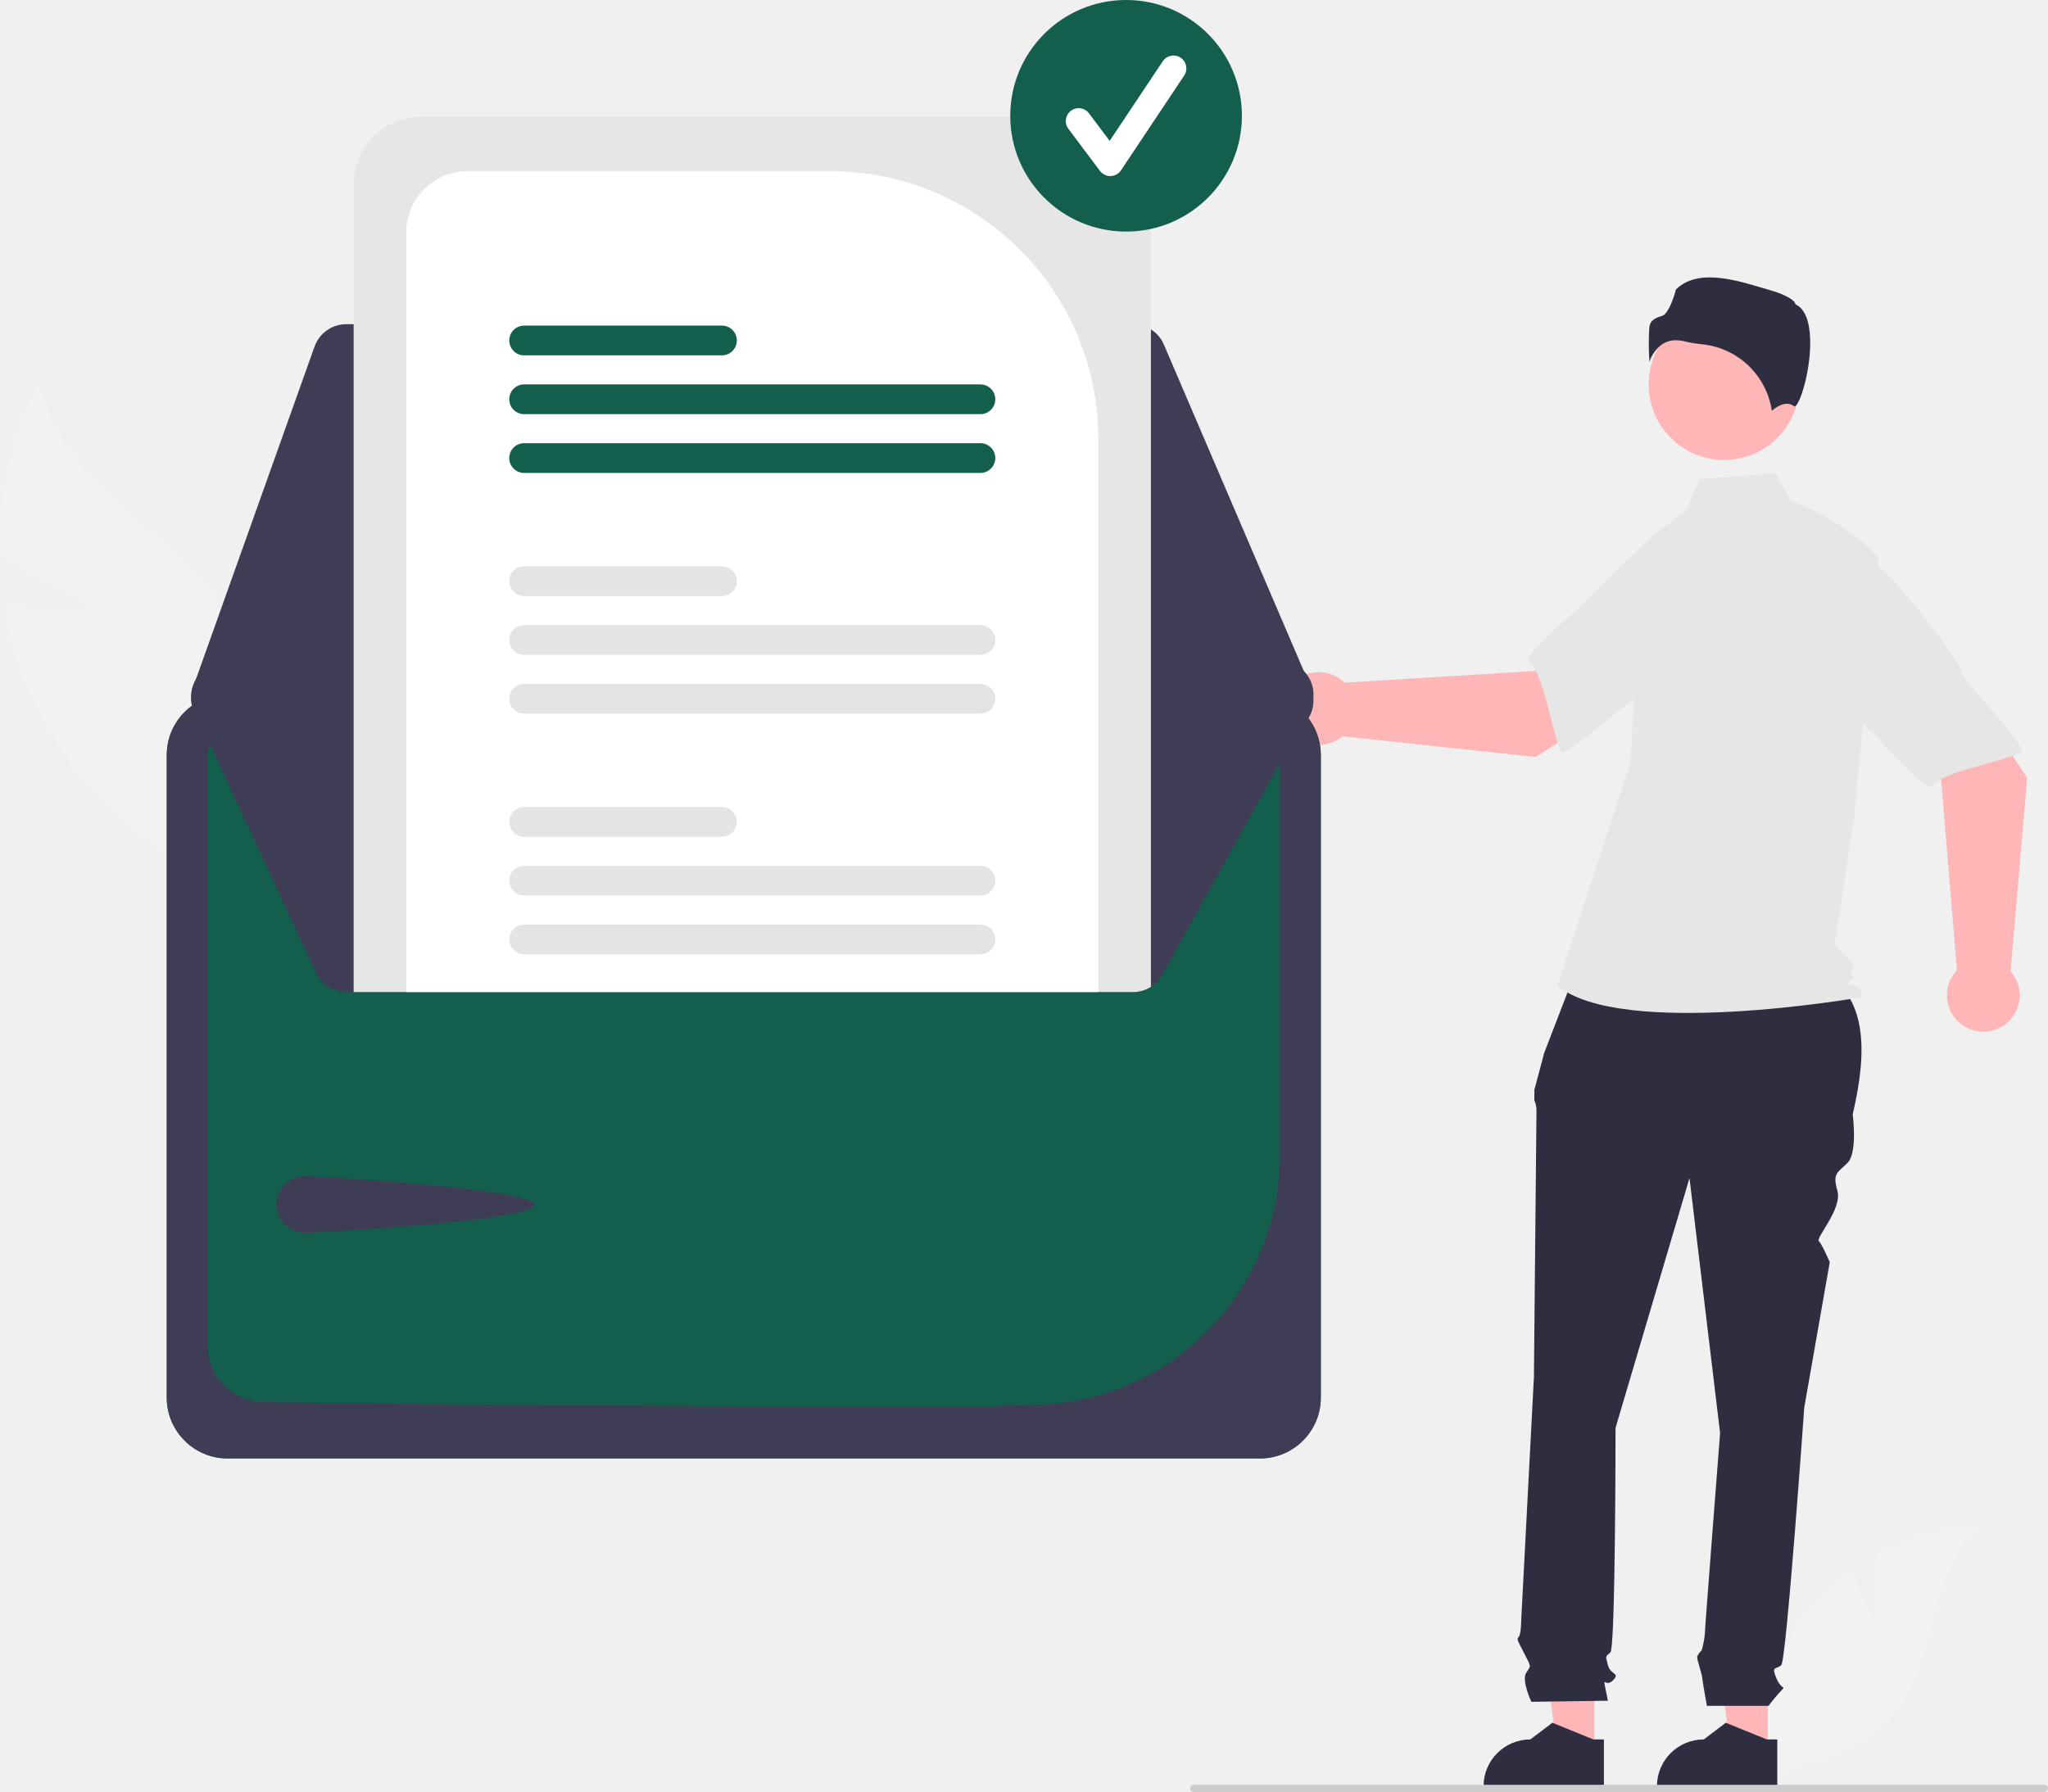
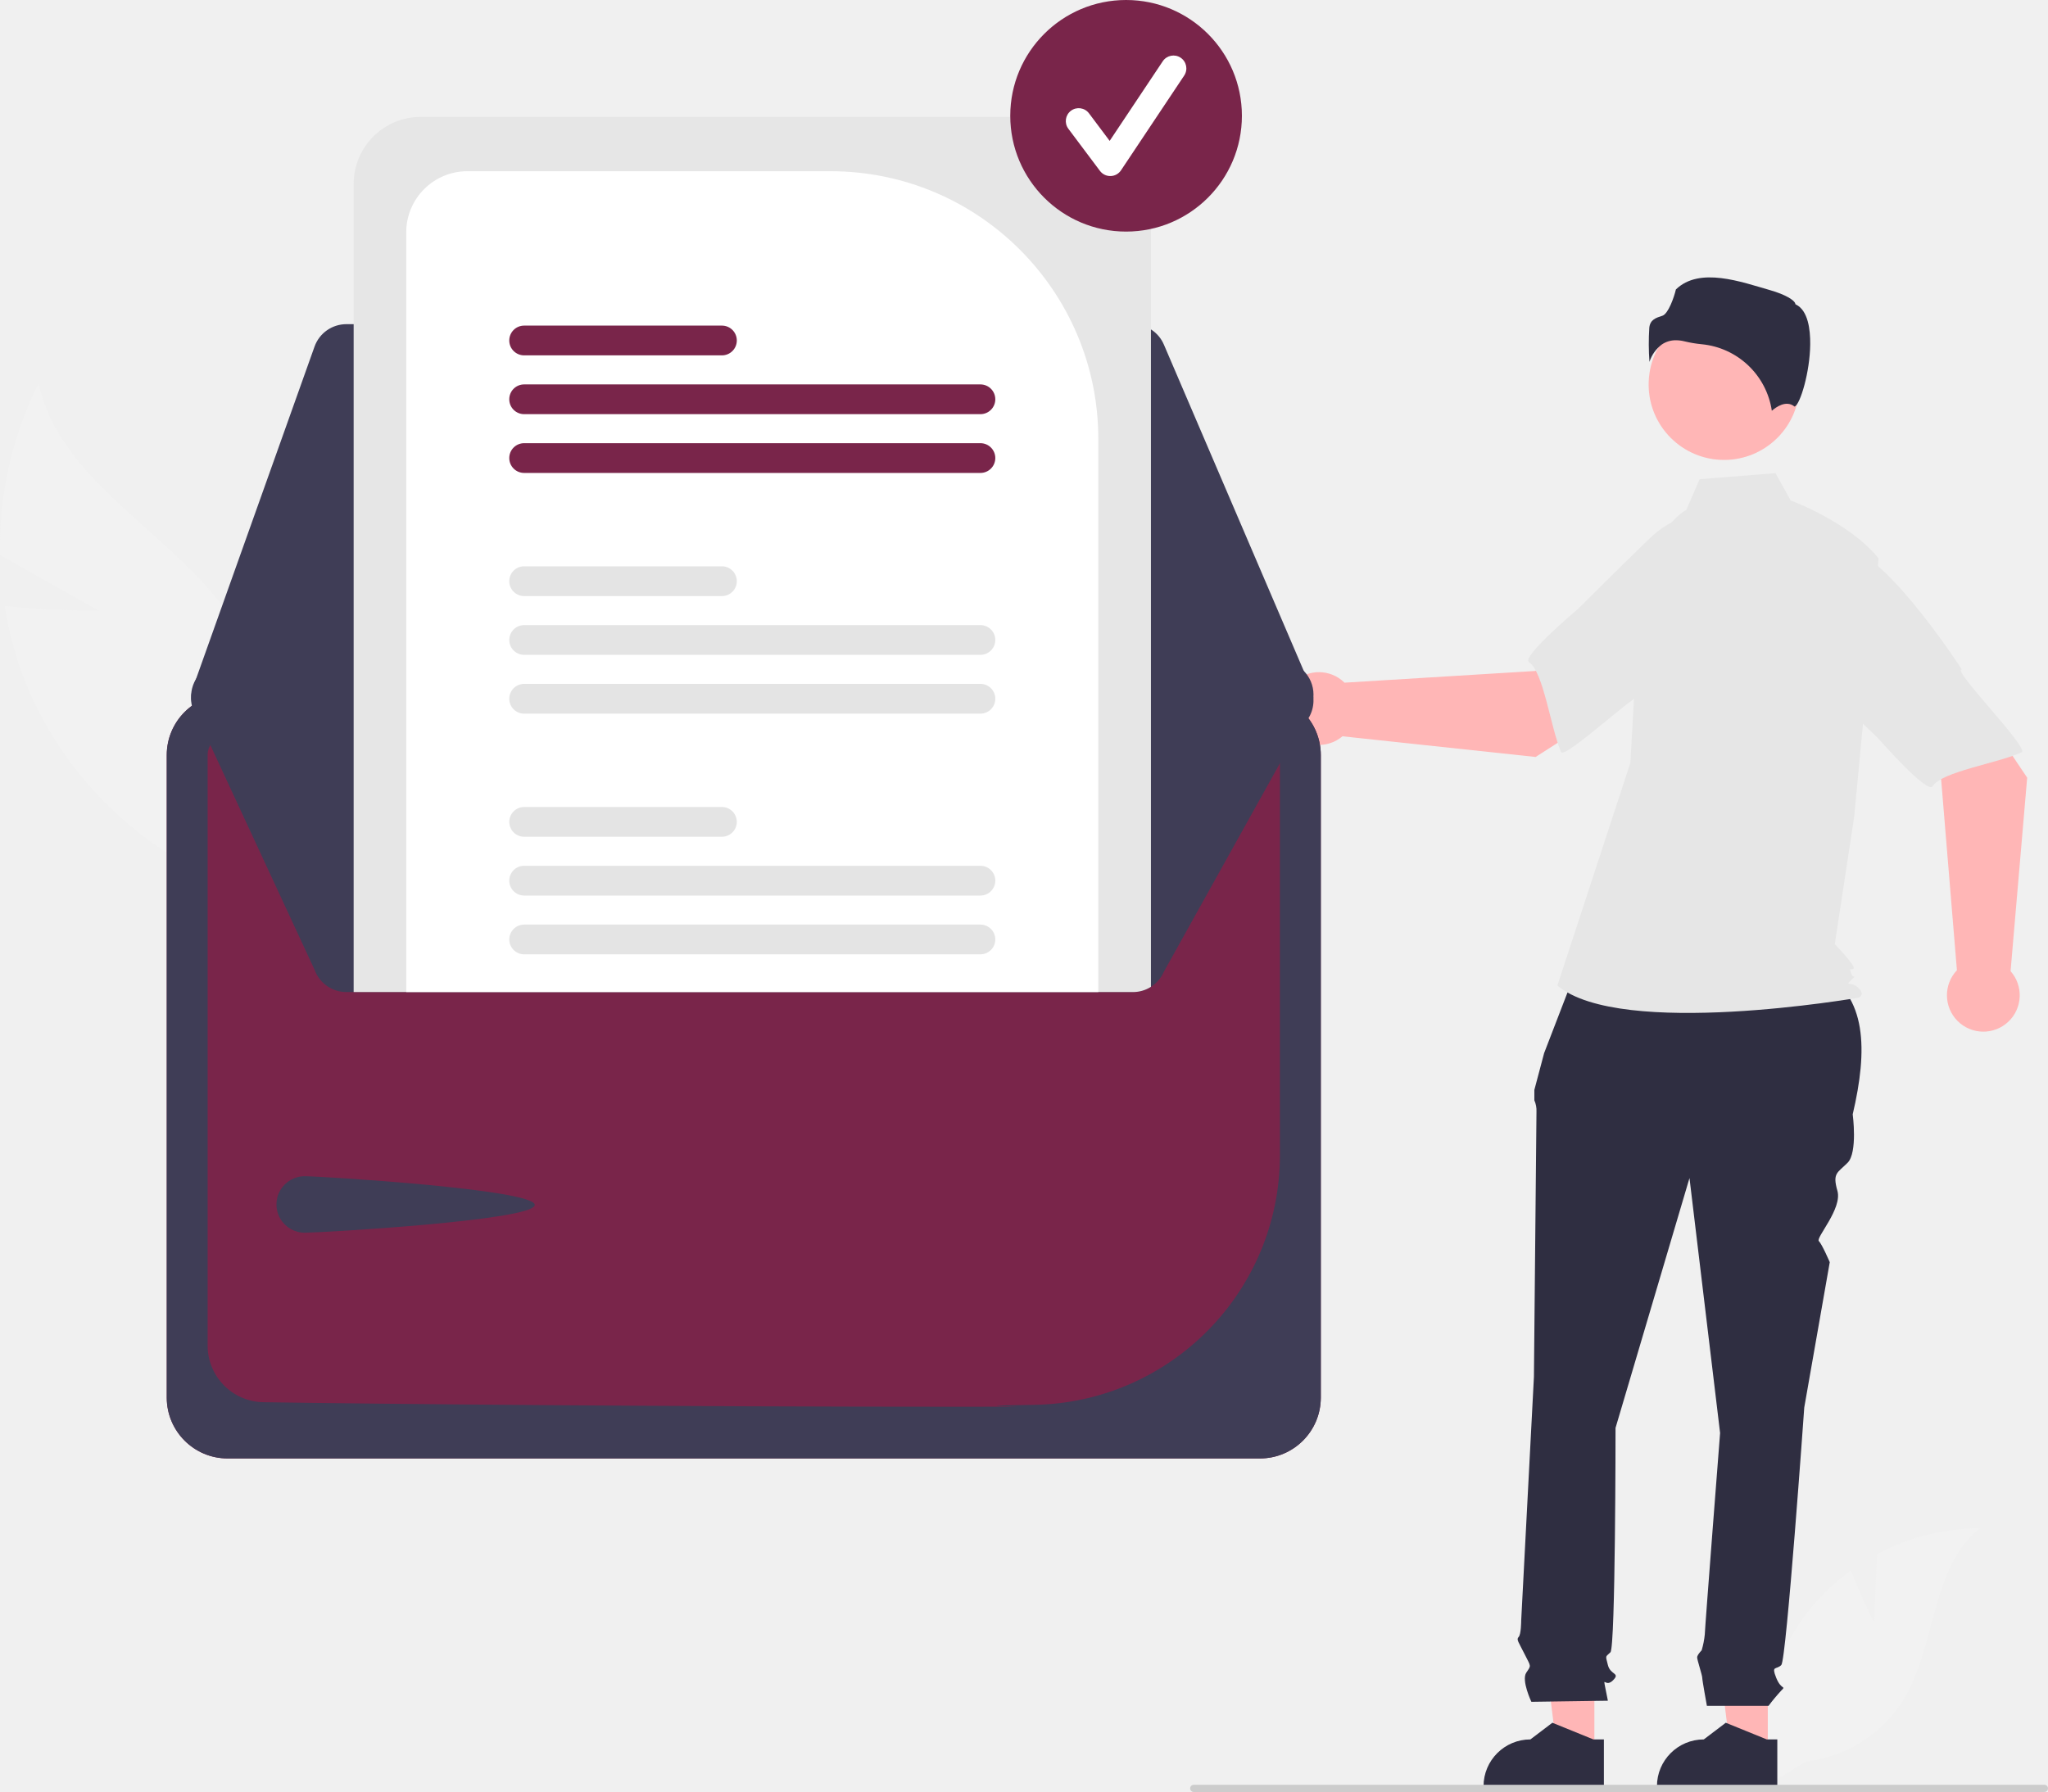
<svg xmlns="http://www.w3.org/2000/svg" data-name="Layer 1" width="674.818" height="590.599" viewBox="0 0 674.818 590.599">
  <path d="M295.152,355.959l-32.538-18.327a120.491,120.491,0,0,1,12.684-56.569c7.502,34.049,46.981,50.248,65.197,79.977a72.476,72.476,0,0,1,5.884,62.544l2.14,26.399a121.447,121.447,0,0,1-76.249-67.278,117.31,117.31,0,0,1-8.138-28.282C279.302,356.037,295.152,355.959,295.152,355.959Z" transform="translate(-262.5909 -154.7007)" fill="#f2f2f2" />
  <path d="M880.078,689.371l.998-22.434a72.455,72.455,0,0,1,33.796-8.555c-16.231,13.27-14.203,38.851-25.208,56.697a43.582,43.582,0,0,1-31.959,20.14l-13.583,8.316A73.03,73.03,0,0,1,859.514,684.356a70.543,70.543,0,0,1,12.964-12.046C875.732,680.888,880.078,689.371,880.078,689.371Z" transform="translate(-262.5909 -154.7007)" fill="#f2f2f2" />
  <polygon points="582.489 577.289 570.189 577.288 564.338 529.848 582.491 529.849 582.489 577.289" fill="#ffb6b6" />
  <path d="M848.216,743.912l-39.658-.001v-.502a15.437,15.437,0,0,1,15.436-15.436h.001l7.244-5.496,13.516,5.497,3.462 0Z" transform="translate(-262.5909 -154.7007)" fill="#2f2e41" />
  <polygon points="525.348 577.289 513.049 577.288 507.198 529.848 525.351 529.849 525.348 577.289" fill="#ffb6b6" />
  <path d="M791.076,743.912l-39.658-.001v-.502a15.437,15.437,0,0,1,15.436-15.436h.001l7.244-5.496,13.516,5.497,3.462 0Z" transform="translate(-262.5909 -154.7007)" fill="#2f2e41" />
  <path d="M782.615,472.631l80,2c15.194,8.252,15.424,26.114,10.446,47.32,0,0,1.681,12.604-1.681,15.966s-5.042,3.361-3.361,9.243-7.199,15.489-6.12,16.568,3.599,6.961,3.599,6.961l-8.403,47.897s-5.882,83.19-7.563,84.87-3.361,0-1.681,4.201,3.361,2.521,1.681,4.201a61.888,61.888,0,0,0-4.201,5.042h-20.316s-1.532-8.403-1.532-9.243-1.681-5.882-1.681-6.722,1.485-2.326,1.485-2.326a27.645,27.645,0,0,0,1.035-5.237c0-1.681,5.042-66.384,5.042-66.384l-10.084-84.03-24.369,82.349s0,72.266-1.681,73.946-1.681.84-.84,4.201,4.201,2.521,1.681,5.042-3.361-1.681-2.521,2.521l.84,4.202-25.209.361s-3.361-7.083-1.681-9.604,1.58-1.833-.471-5.958-2.891-4.966-2.05-5.806.84-5.31.84-5.31l4.201-80.401s.84-84.87.84-87.391a8.382,8.382,0,0,0-.698-3.78v-3.422l3.219-12.125Z" transform="translate(-262.5909 -154.7007)" fill="#2f2e41" />
  <circle cx="568.082" cy="126.726" r="24.856" fill="#ffb6b6" />
  <path d="M818.244,322.712c-5.355,3.184-8.558,9.033-10.397,14.985a142.008,142.008,0,0,0-6.102,33.929l-1.942,34.475-24.055,73.408c20.847,17.64,99.209,4.009,99.209,4.009s2.405-.802,0-3.207-4.747-.274-2.342-2.68.747.274-.055-2.131,0-.802.802-1.604-6.207-8.018-6.207-8.018L873.57,423.741l8.018-84.993c-9.622-12.027-28.973-19.117-28.973-19.117l-5-9-25,2Z" transform="translate(-262.5909 -154.7007)" fill="#e6e6e6" />
  <path d="M814.835,266.839a11.746,11.746,0,0,1,2.85.374,40.565,40.565,0,0,0,5.579.936,25.852,25.852,0,0,1,23.148,21.928c1.444-1.259,4.731-3.576,7.425-1.423h0c.041.034.065.052.16.007,1.789-.849,4.965-11.295,5.061-20.493.051-4.882-.718-11.116-4.666-13.09l-.208-.104-.055-.226c-.264-1.098-3.211-2.973-8.333-4.432-9.309-2.651-23.184-7.816-30.998-.215-.591,2.562-2.515,8.046-4.458,8.668-2.152.688-4.01,1.282-4.303,3.921a80.91,80.91,0,0,0,.053,11.279,11.519,11.519,0,0,1,4.092-5.749A8.111,8.111,0,0,1,814.835,266.839Z" transform="translate(-262.5909 -154.7007)" fill="#2f2e41" />
  <path d="M768.57,404.182l40.603-26.003-20.451-27.185-20.194,24.84-62.919,3.859a11.991,11.991,0,1,0-.671,17.671Z" transform="translate(-262.5909 -154.7007)" fill="#ffb6b6" />
  <path d="M846.858,341.883c2.357,14.262-42.146,41.495-42.146,41.495-.001-3.347-26.562,21.923-27.761,19.147-3.407-7.89-5.803-26.579-10.564-29.57-2.723-1.711,16.399-17.781,16.399-17.781s10.01-10.084,23.145-22.803a30.644,30.644,0,0,1,28.382-8.296S844.502,327.622,846.858,341.883Z" transform="translate(-262.5909 -154.7007)" fill="#e6e6e6" />
  <path d="M930.548,411.008l-26.857-40.043-26.746,21.022,25.262,19.663,5.19,62.823a11.991,11.991,0,1,0,17.681.297Z" transform="translate(-262.5909 -154.7007)" fill="#ffb6b6" />
  <path d="M866.605,334.056c14.209-2.658,42.378,41.258,42.378,41.258-3.347.072,22.481,26.092,19.731,27.349-7.816,3.574-26.45,6.365-29.34,11.188-1.653,2.759-18.124-16.019-18.124-16.019s-10.294-9.794-23.288-22.657a30.644,30.644,0,0,1-8.895-28.2S852.397,336.714,866.605,334.056Z" transform="translate(-262.5909 -154.7007)" fill="#e6e6e6" />
  <path d="M937.409,744.109a1.186,1.186,0,0,1-1.19,1.19h-280.29a1.19,1.19,0,1,1,0-2.38h280.29A1.187,1.187,0,0,1,937.409,744.109Z" transform="translate(-262.5909 -154.7007)" fill="#ccc" />
-   <path d="M677.753,383.493H337.583a20.068,20.068,0,0,0-20.046,20.046V615.327a20.069,20.069,0,0,0,20.046,20.046H677.752a20.069,20.069,0,0,0,20.046-20.046V403.539A20.068,20.068,0,0,0,677.753,383.493Z" transform="translate(-262.5909 -154.7007)" fill="#145e4e" />
+   <path d="M677.753,383.493H337.583a20.068,20.068,0,0,0-20.046,20.046V615.327a20.069,20.069,0,0,0,20.046,20.046H677.752a20.069,20.069,0,0,0,20.046-20.046V403.539A20.068,20.068,0,0,0,677.753,383.493Z" transform="translate(-262.5909 -154.7007)" fill="#79254a" />
  <path d="M677.753,383.493H337.583a20.068,20.068,0,0,0-20.046,20.046V615.327a20.069,20.069,0,0,0,20.046,20.046H677.752a20.069,20.069,0,0,0,20.046-20.046V403.539A20.068,20.068,0,0,0,677.753,383.493Zm6.578,152.13A82.406,82.406,0,0,1,603.313,617.707c-34.516.449,19.098.625-22.532.625-95.193,0-194.452-.91-231.487-1.499A18.675,18.675,0,0,1,331.004,598.233V403.554a6.601,6.601,0,0,1,6.577-6.593H677.739a6.6,6.6,0,0,1,6.592,6.576Z" transform="translate(-262.5909 -154.7007)" fill="#3f3d56" />
  <path d="M635.878,261.538H376.704a11.139,11.139,0,0,0-10.471,7.384l-40.028,112.3a11.117,11.117,0,0,0,10.455,14.849l347.595.617h.015a11.116,11.116,0,0,0,10.217-15.495l-.606.259.606-.259-48.393-112.917A11.103,11.103,0,0,0,635.878,261.538Z" transform="translate(-262.5909 -154.7007)" fill="#3f3d56" />
  <path d="M695.389,383.631a11.146,11.146,0,0,1-.9,4.38l-48.39,86.92a11.147,11.147,0,0,1-10.22,6.73h-259.17a11.147,11.147,0,0,1-10.48-7.38l-40.02-86.3a11.109,11.109,0,0,1,6.74-14.2,10.937,10.937,0,0,1,3.71-.65l42.46-.08,17.33-.03,228.04-.4,17.34-.03,42.43-.08h.01A11.122,11.122,0,0,1,695.389,383.631Z" transform="translate(-262.5909 -154.7007)" fill="#3f3d56" />
  <path d="M363.084,542.358c5.139,0,75.714,4.313,75.714,9.453s-70.575,9.159-75.714,9.159a9.306,9.306,0,1,1,0-18.611Z" transform="translate(-262.5909 -154.7007)" fill="#3f3d56" />
  <path d="M619.739,193.221h-218.53a22.116,22.116,0,0,0-22.09,22.09v266.35h256.76a10.977,10.977,0,0,0,5.95-1.73v-264.62A22.116,22.116,0,0,0,619.739,193.221Z" transform="translate(-262.5909 -154.7007)" fill="#e6e6e6" />
  <path d="M536.329,211.131h-119.76a20.14,20.14,0,0,0-20.12,20.11v250.42h228.04v-182.37A88.262,88.262,0,0,0,536.329,211.131Z" transform="translate(-262.5909 -154.7007)" fill="#fff" />
  <path d="M585.639,459.421h-150.34a4.9,4.9,0,1,0,0,9.8h150.34a4.9,4.9,0,1,0,0-9.8Z" transform="translate(-262.5909 -154.7007)" fill="#e4e4e4" />
  <path d="M585.639,440.041h-150.34a4.905,4.905,0,0,0,0,9.81h150.34a4.905,4.905,0,1,0,0-9.81Z" transform="translate(-262.5909 -154.7007)" fill="#e4e4e4" />
  <path d="M500.468,420.671h-65.17a4.9,4.9,0,1,0,0,9.8h65.17a4.9,4.9,0,1,0,0-9.8Z" transform="translate(-262.5909 -154.7007)" fill="#e4e4e4" />
  <path d="M585.639,380.091h-150.34a4.905,4.905,0,0,0,0,9.81h150.34a4.905,4.905,0,1,0,0-9.81Z" transform="translate(-262.5909 -154.7007)" fill="#e4e4e4" />
  <path d="M585.639,360.721h-150.34a4.9,4.9,0,1,0,0,9.8h150.34a4.9,4.9,0,1,0,0-9.8Z" transform="translate(-262.5909 -154.7007)" fill="#e4e4e4" />
  <path d="M500.468,341.341h-65.17a4.905,4.905,0,0,0,0,9.81h65.17a4.905,4.905,0,1,0,0-9.81Z" transform="translate(-262.5909 -154.7007)" fill="#e4e4e4" />
-   <path d="M585.639,300.761h-150.34a4.905,4.905,0,0,0,0,9.81h150.34a4.905,4.905,0,1,0,0-9.81Z" transform="translate(-262.5909 -154.7007)" fill="#145e4e" />
-   <path d="M585.639,281.391h-150.34a4.905,4.905,0,0,0,0,9.81h150.34a4.905,4.905,0,1,0,0-9.81Z" transform="translate(-262.5909 -154.7007)" fill="#145e4e" />
-   <path d="M500.468,262.011h-65.17a4.905,4.905,0,0,0,0,9.81h65.17a4.905,4.905,0,1,0,0-9.81Z" transform="translate(-262.5909 -154.7007)" fill="#145e4e" />
-   <circle cx="371.045" cy="38.163" r="38.163" fill="#145e4e" />
+   <path d="M585.639,300.761h-150.34a4.905,4.905,0,0,0,0,9.81h150.34a4.905,4.905,0,1,0,0-9.81Z" transform="translate(-262.5909 -154.7007)" fill="#79254a" />
+   <path d="M585.639,281.391h-150.34a4.905,4.905,0,0,0,0,9.81h150.34a4.905,4.905,0,1,0,0-9.81Z" transform="translate(-262.5909 -154.7007)" fill="#79254a" />
+   <path d="M500.468,262.011h-65.17a4.905,4.905,0,0,0,0,9.81h65.17a4.905,4.905,0,1,0,0-9.81Z" transform="translate(-262.5909 -154.7007)" fill="#79254a" />
+   <circle cx="371.045" cy="38.163" r="38.163" fill="#79254a" />
  <path d="M628.429,212.725a4.244,4.244,0,0,1-3.396-1.698l-10.411-13.882a4.245,4.245,0,1,1,6.792-5.094l6.811,9.081,17.494-26.241a4.245,4.245,0,1,1,7.064,4.71L631.962,210.835a4.247,4.247,0,0,1-3.414,1.889C628.508,212.725,628.469,212.725,628.429,212.725Z" transform="translate(-262.5909 -154.7007)" fill="#fff" />
</svg>
